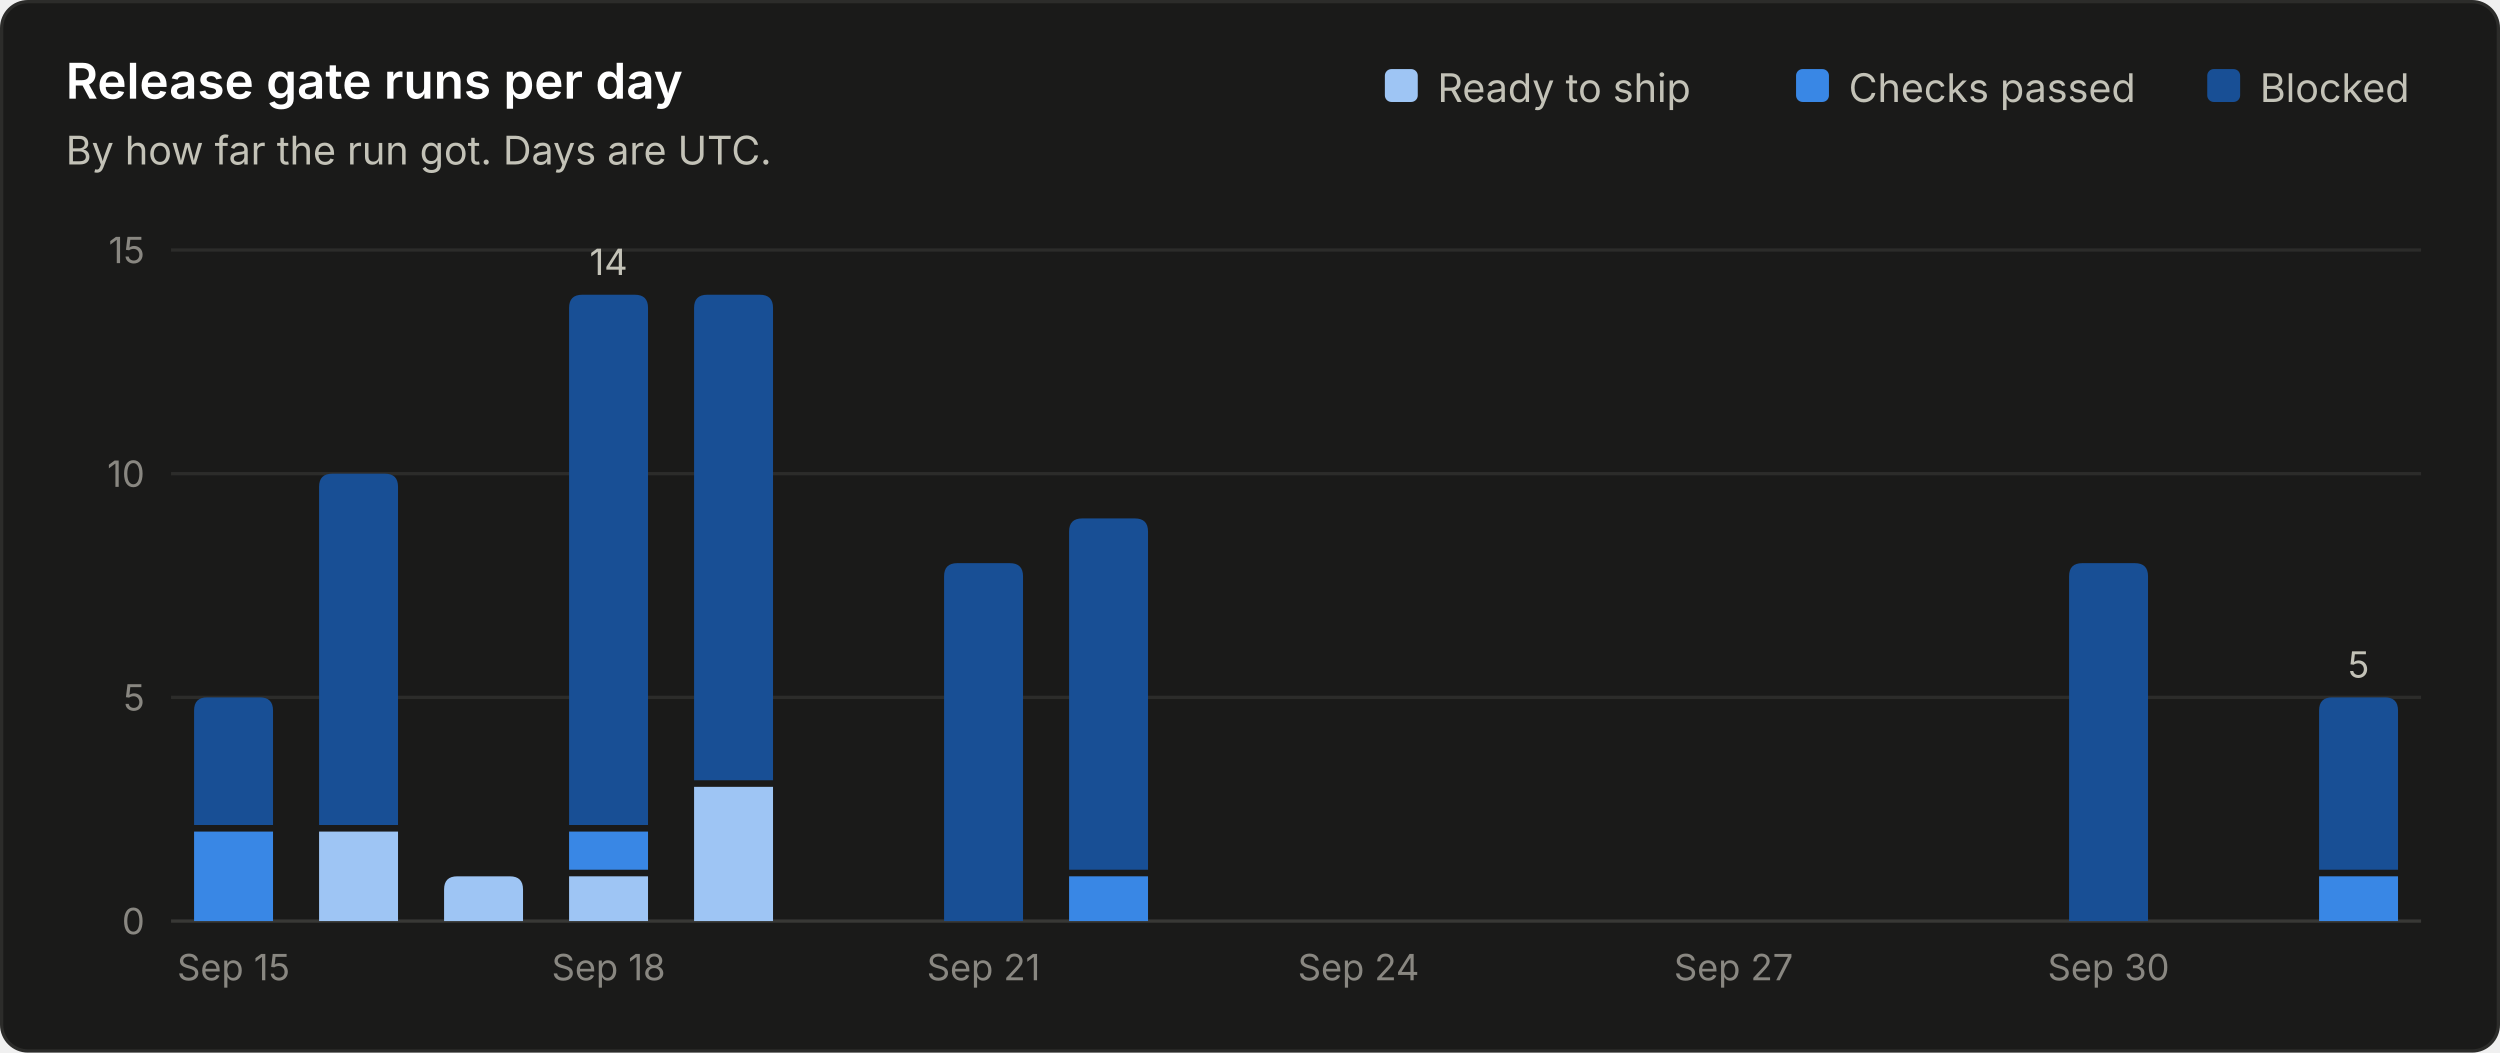
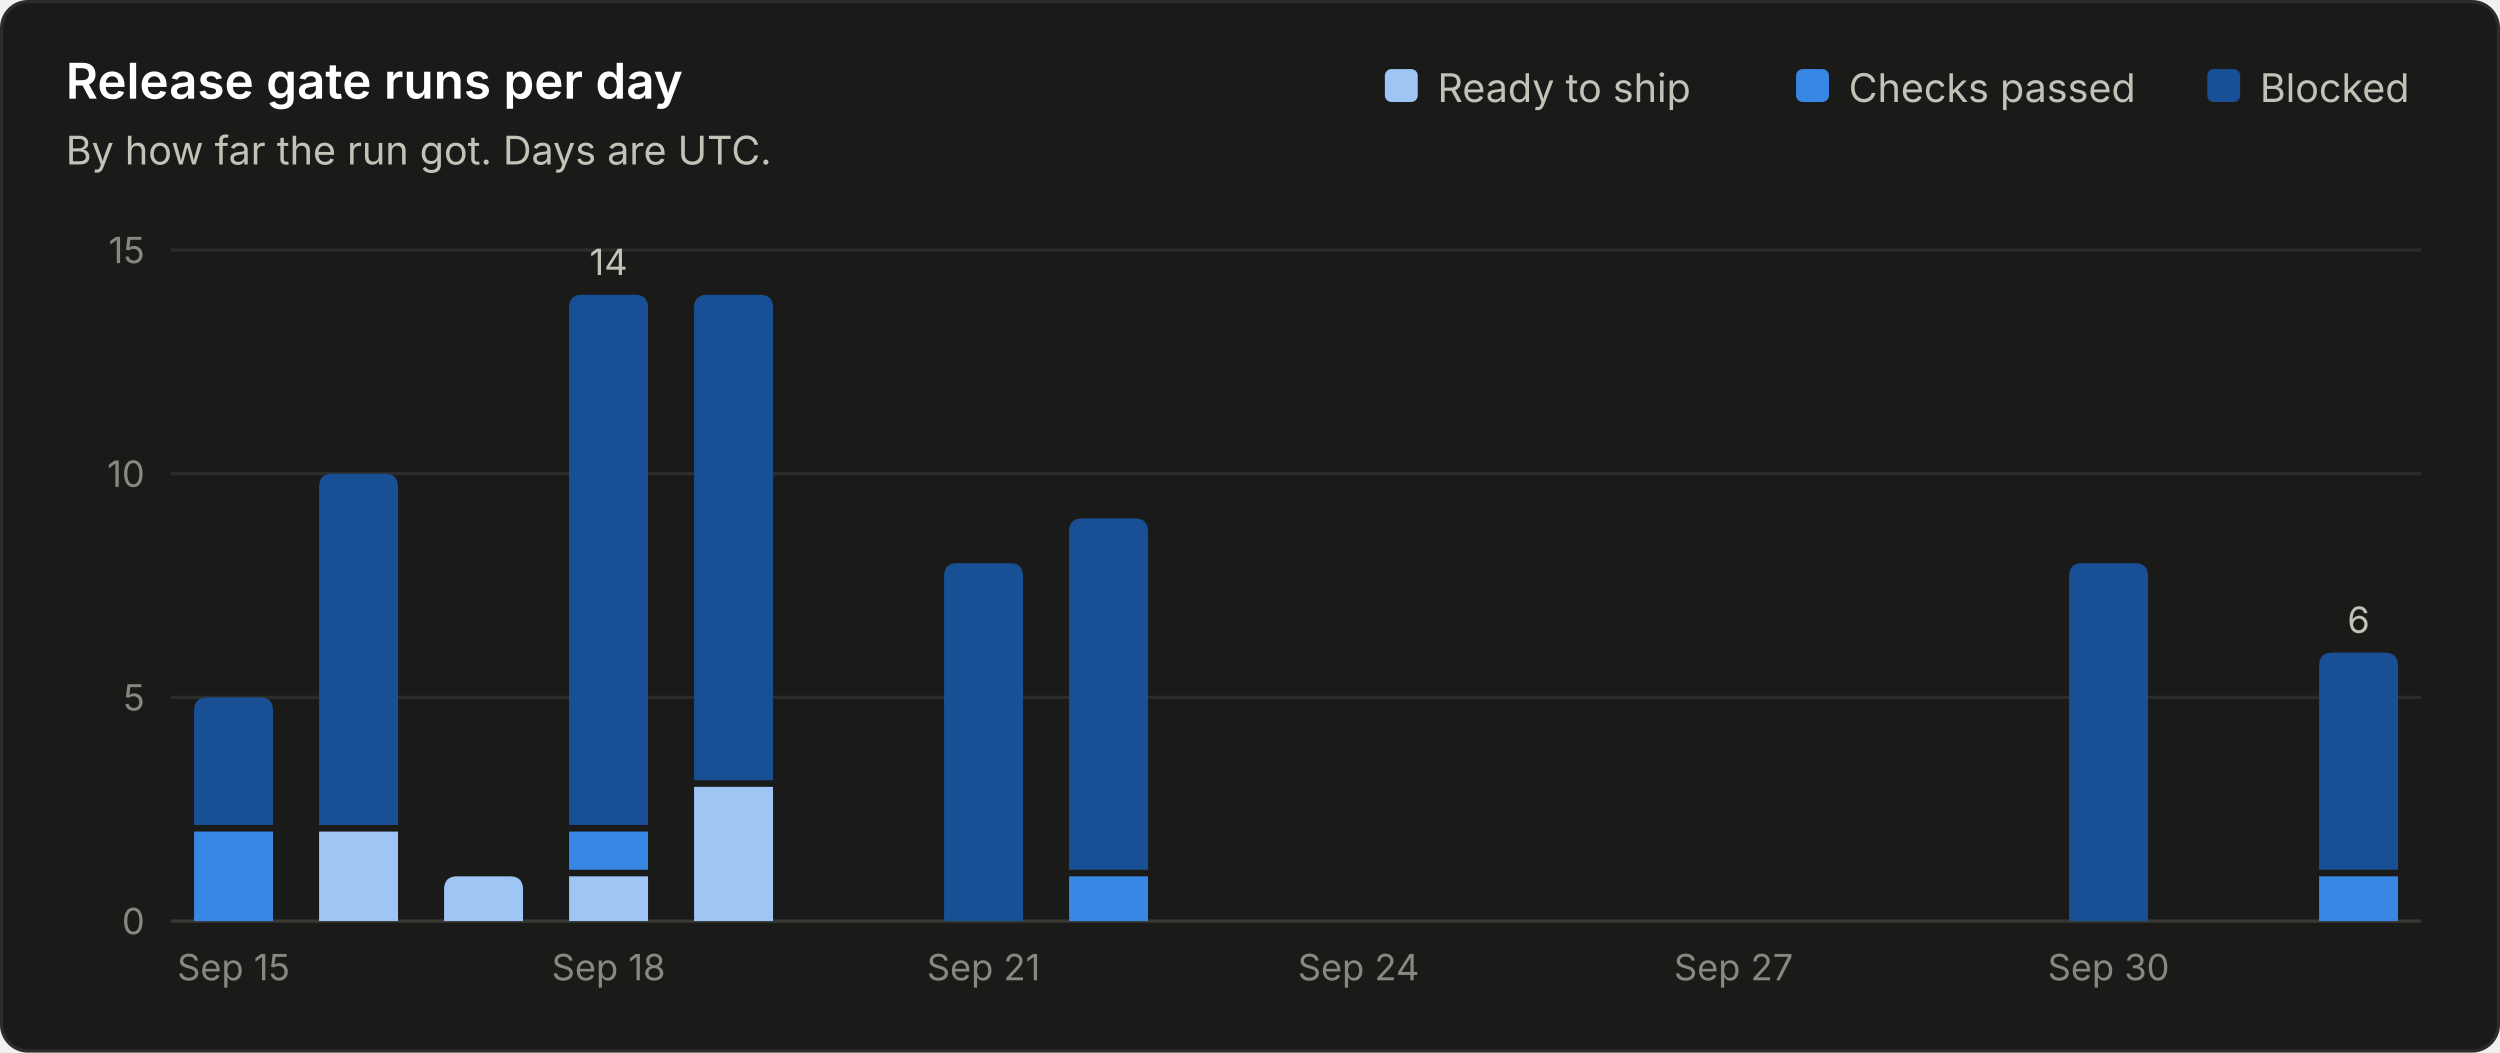
<svg xmlns="http://www.w3.org/2000/svg" viewBox="0 0 760 320" width="760" height="320" role="img" font-family="system-ui, -apple-system, 'Segoe UI', sans-serif">
  <rect x="0.5" y="0.5" width="759" height="319" rx="8" fill="#1a1a19" stroke="#2c2c2a" />
  <text x="20.0" y="30.0" fill="#ffffff" font-size="15" font-weight="600" text-anchor="start">Release gate runs per day</text>
  <text x="20.0" y="50.0" fill="#c3c2b7" font-size="12" font-weight="400" text-anchor="start">By how far the run got. Days are UTC.</text>
  <line x1="52" y1="280.0" x2="736" y2="280.0" stroke="#383835" stroke-width="1" />
  <text x="44.0" y="284.0" fill="#898781" font-size="11" font-weight="400" text-anchor="end">0</text>
  <line x1="52" y1="212.0" x2="736" y2="212.0" stroke="#2c2c2a" stroke-width="1" />
  <text x="44.0" y="216.0" fill="#898781" font-size="11" font-weight="400" text-anchor="end">5</text>
  <line x1="52" y1="144.0" x2="736" y2="144.0" stroke="#2c2c2a" stroke-width="1" />
  <text x="44.0" y="148.0" fill="#898781" font-size="11" font-weight="400" text-anchor="end">10</text>
  <line x1="52" y1="76.0" x2="736" y2="76.0" stroke="#2c2c2a" stroke-width="1" />
  <text x="44.0" y="80.0" fill="#898781" font-size="11" font-weight="400" text-anchor="end">15</text>
  <text x="687.0" y="31.0" fill="#c3c2b7" font-size="12" font-weight="400" text-anchor="start">Blocked</text>
  <rect x="671.0" y="21" width="10" height="10" rx="2" fill="#184f95" />
  <text x="562.0" y="31.0" fill="#c3c2b7" font-size="12" font-weight="400" text-anchor="start">Checks passed</text>
  <rect x="546.0" y="21" width="10" height="10" rx="2" fill="#3987e5" />
  <text x="437.0" y="31.0" fill="#c3c2b7" font-size="12" font-weight="400" text-anchor="start">Ready to ship</text>
  <rect x="421.0" y="21" width="10" height="10" rx="2" fill="#9ec5f4" />
  <path d="M59.0 280.0 V252.8 Q59.0 252.8 59.0 252.8 H83.0 Q83.0 252.8 83.0 252.8 V280.0 Z" fill="#3987e5" />
  <path d="M59.0 250.8 V216.0 Q59.0 212.0 63.0 212.0 H79.0 Q83.0 212.0 83.0 216.0 V250.8 Z" fill="#184f95" />
  <text x="71.0" y="298.0" fill="#898781" font-size="11" font-weight="400" text-anchor="middle">Sep 15</text>
  <path d="M97.0 280.0 V252.8 Q97.0 252.8 97.0 252.8 H121.0 Q121.0 252.8 121.0 252.8 V280.0 Z" fill="#9ec5f4" />
  <path d="M97.0 250.8 V148.0 Q97.0 144.0 101.0 144.0 H117.0 Q121.0 144.0 121.0 148.0 V250.8 Z" fill="#184f95" />
  <path d="M135.0 280.0 V270.4 Q135.0 266.4 139.0 266.4 H155.0 Q159.0 266.4 159.0 270.4 V280.0 Z" fill="#9ec5f4" />
  <path d="M173.0 280.0 V266.4 Q173.0 266.4 173.0 266.4 H197.0 Q197.0 266.4 197.0 266.4 V280.0 Z" fill="#9ec5f4" />
  <path d="M173.0 264.4 V252.8 Q173.0 252.8 173.0 252.8 H197.0 Q197.0 252.8 197.0 252.8 V264.4 Z" fill="#3987e5" />
  <path d="M173.0 250.8 V93.6 Q173.0 89.6 177.0 89.6 H193.0 Q197.0 89.6 197.0 93.6 V250.8 Z" fill="#184f95" />
  <text x="185.0" y="83.6" fill="#c3c2b7" font-size="11" font-weight="400" text-anchor="middle">14</text>
  <text x="185.0" y="298.0" fill="#898781" font-size="11" font-weight="400" text-anchor="middle">Sep 18</text>
  <path d="M211.0 280.0 V239.2 Q211.0 239.2 211.0 239.2 H235.0 Q235.0 239.2 235.0 239.2 V280.0 Z" fill="#9ec5f4" />
  <path d="M211.0 237.2 V93.6 Q211.0 89.6 215.0 89.6 H231.0 Q235.0 89.6 235.0 93.6 V237.2 Z" fill="#184f95" />
  <path d="M287.0 280.0 V175.2 Q287.0 171.2 291.0 171.2 H307.0 Q311.0 171.2 311.0 175.2 V280.0 Z" fill="#184f95" />
  <text x="299.0" y="298.0" fill="#898781" font-size="11" font-weight="400" text-anchor="middle">Sep 21</text>
  <path d="M325.0 280.0 V266.4 Q325.0 266.4 325.0 266.4 H349.0 Q349.0 266.4 349.0 266.4 V280.0 Z" fill="#3987e5" />
  <path d="M325.0 264.4 V161.6 Q325.0 157.6 329.0 157.6 H345.0 Q349.0 157.6 349.0 161.6 V264.4 Z" fill="#184f95" />
  <text x="413.0" y="298.0" fill="#898781" font-size="11" font-weight="400" text-anchor="middle">Sep 24</text>
  <text x="527.0" y="298.0" fill="#898781" font-size="11" font-weight="400" text-anchor="middle">Sep 27</text>
  <path d="M629.0 280.0 V175.2 Q629.0 171.2 633.0 171.2 H649.0 Q653.0 171.2 653.0 175.2 V280.0 Z" fill="#184f95" />
  <text x="641.0" y="298.0" fill="#898781" font-size="11" font-weight="400" text-anchor="middle">Sep 30</text>
  <path d="M705.0 280.0 V266.4 Q705.0 266.4 705.0 266.4 H729.0 Q729.0 266.4 729.0 266.4 V280.0 Z" fill="#3987e5" />
-   <path d="M705.0 264.4 V216.0 Q705.0 212.0 709.0 212.0 H725.0 Q729.0 212.0 729.0 216.0 V264.4 Z" fill="#184f95" />
-   <text x="717.0" y="206.0" fill="#c3c2b7" font-size="11" font-weight="400" text-anchor="middle">5</text>
+   <path d="M705.0 264.4 V202.4 Q705.0 198.4 709.0 198.4 H725.0 Q729.0 198.4 729.0 202.4 V264.4 Z" fill="#184f95" />
+   <text x="717.0" y="192.4" fill="#c3c2b7" font-size="11" font-weight="400" text-anchor="middle">6</text>
</svg>
